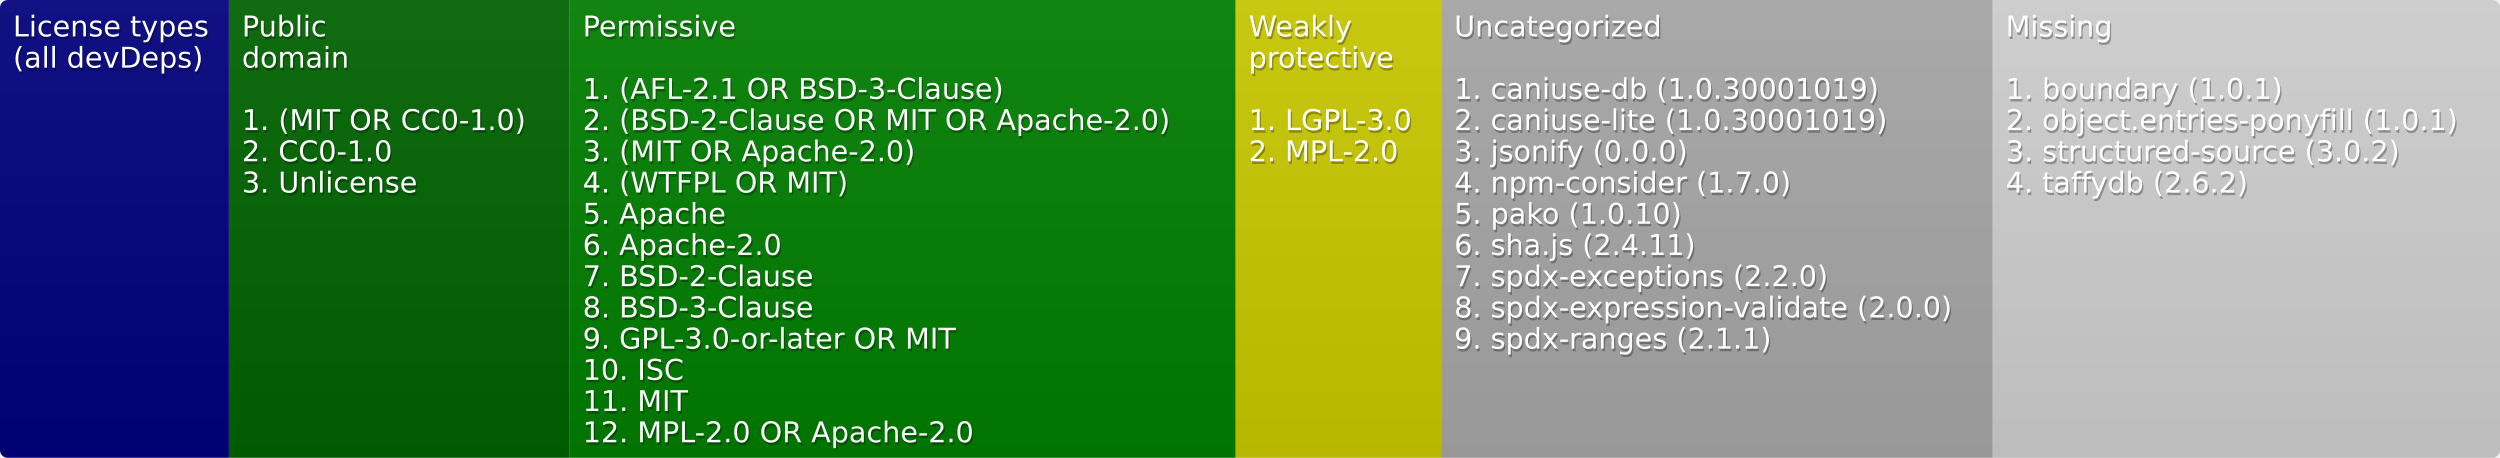
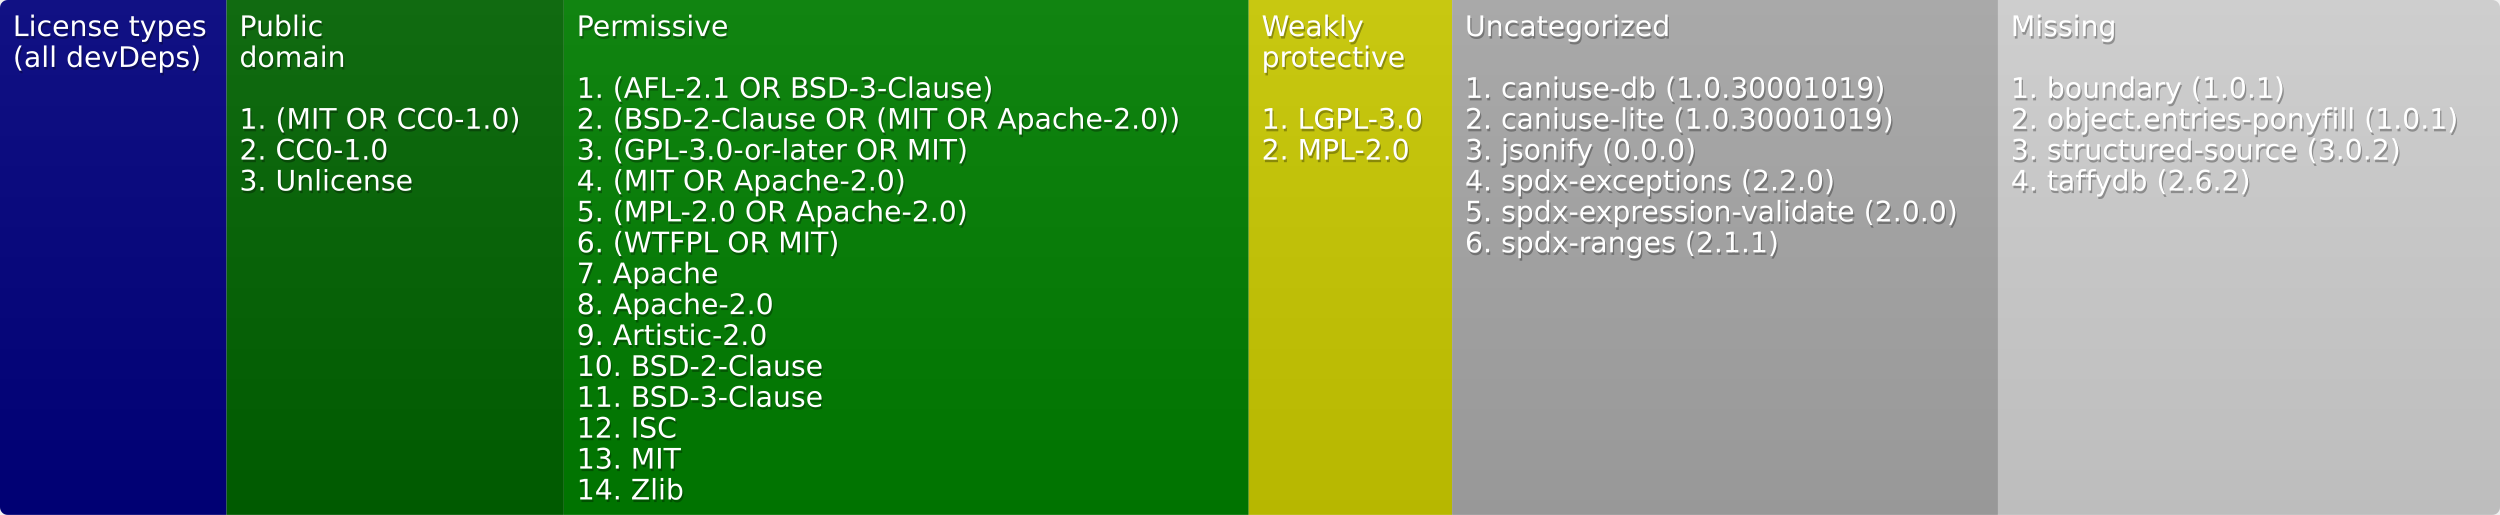
- <svg xmlns="http://www.w3.org/2000/svg" width="961" height="176">
+ <svg xmlns="http://www.w3.org/2000/svg" width="971" height="200">
  <defs>
    <linearGradient id="smooth" x2="0" y2="100%">
      <stop offset="0" stop-color="#aaa" stop-opacity=".1" />
      <stop offset="1" stop-opacity=".1" />
    </linearGradient>
    <style>text{font-size:11px;font-family:Verdana,DejaVu Sans,Geneva,sans-serif}text.shadow{fill:#010101;fill-opacity:.3}text.high{fill:#fff}</style>
    <mask id="round">
      <rect width="100%" height="100%" rx="3" fill="#fff" />
    </mask>
  </defs>
  <g id="bg" mask="url(#round)">
-     <path fill="navy" d="M0 0h88v176H0z" />
-     <path fill="#006400" d="M88 0h131v176H88z" />
-     <path fill="green" d="M219 0h256v176H219z" />
-     <path fill="#cc0" d="M475 0h79v176h-79z" />
-     <path fill="#a9a9a9" d="M554 0h212v176H554z" />
-     <path fill="#d3d3d3" d="M766 0h195v176H766z" />
-     <path fill="url(#smooth)" d="M0 0h961v176H0z" />
+     <path fill="navy" d="M0 0h88v200H0z" />
+     <path fill="#006400" d="M88 0h131v200H88z" />
+     <path fill="green" d="M219 0h266v200H219z" />
+     <path fill="#cc0" d="M485 0h79v200h-79z" />
+     <path fill="#a9a9a9" d="M564 0h212v200H564z" />
+     <path fill="#d3d3d3" d="M776 0h195v200H776z" />
+     <path fill="url(#smooth)" d="M0 0h971v200H0z" />
  </g>
  <g id="fg">
    <text class="shadow" x="5.5" y="15">License types</text>
    <text class="high" x="5" y="14">License types</text>
    <text class="shadow" x="5.5" y="27">(all devDeps)</text>
    <text class="high" x="5" y="26">(all devDeps)</text>
    <text class="shadow" x="93.5" y="15">Public</text>
    <text class="high" x="93" y="14">Public</text>
    <text class="shadow" x="93.5" y="27">domain</text>
    <text class="high" x="93" y="26">domain</text>
    <text class="shadow" x="93.5" y="51">1. (MIT OR CC0-1.0)</text>
    <text class="high" x="93" y="50">1. (MIT OR CC0-1.0)</text>
    <text class="shadow" x="93.5" y="63">2. CC0-1.0</text>
    <text class="high" x="93" y="62">2. CC0-1.0</text>
    <text class="shadow" x="93.5" y="75">3. Unlicense</text>
    <text class="high" x="93" y="74">3. Unlicense</text>
    <text class="shadow" x="224.5" y="15">Permissive</text>
    <text class="high" x="224" y="14">Permissive</text>
    <text class="shadow" x="224.5" y="39">1. (AFL-2.1 OR BSD-3-Clause)</text>
    <text class="high" x="224" y="38">1. (AFL-2.1 OR BSD-3-Clause)</text>
-     <text class="shadow" x="224.5" y="51">2. (BSD-2-Clause OR MIT OR Apache-2.0)</text>
-     <text class="high" x="224" y="50">2. (BSD-2-Clause OR MIT OR Apache-2.0)</text>
-     <text class="shadow" x="224.5" y="63">3. (MIT OR Apache-2.0)</text>
-     <text class="high" x="224" y="62">3. (MIT OR Apache-2.0)</text>
-     <text class="shadow" x="224.5" y="75">4. (WTFPL OR MIT)</text>
-     <text class="high" x="224" y="74">4. (WTFPL OR MIT)</text>
-     <text class="shadow" x="224.5" y="87">5. Apache</text>
-     <text class="high" x="224" y="86">5. Apache</text>
-     <text class="shadow" x="224.5" y="99">6. Apache-2.0</text>
-     <text class="high" x="224" y="98">6. Apache-2.0</text>
-     <text class="shadow" x="224.5" y="111">7. BSD-2-Clause</text>
-     <text class="high" x="224" y="110">7. BSD-2-Clause</text>
-     <text class="shadow" x="224.5" y="123">8. BSD-3-Clause</text>
-     <text class="high" x="224" y="122">8. BSD-3-Clause</text>
-     <text class="shadow" x="224.5" y="135">9. GPL-3.0-or-later OR MIT</text>
-     <text class="high" x="224" y="134">9. GPL-3.0-or-later OR MIT</text>
-     <text class="shadow" x="224.5" y="147">10. ISC</text>
-     <text class="high" x="224" y="146">10. ISC</text>
-     <text class="shadow" x="224.5" y="159">11. MIT</text>
-     <text class="high" x="224" y="158">11. MIT</text>
-     <text class="shadow" x="224.5" y="171">12. MPL-2.0 OR Apache-2.0</text>
-     <text class="high" x="224" y="170">12. MPL-2.0 OR Apache-2.0</text>
-     <text class="shadow" x="480.5" y="15">Weakly</text>
-     <text class="high" x="480" y="14">Weakly</text>
-     <text class="shadow" x="480.5" y="27">protective</text>
-     <text class="high" x="480" y="26">protective</text>
-     <text class="shadow" x="480.5" y="51">1. LGPL-3.0</text>
-     <text class="high" x="480" y="50">1. LGPL-3.0</text>
-     <text class="shadow" x="480.5" y="63">2. MPL-2.0</text>
-     <text class="high" x="480" y="62">2. MPL-2.0</text>
-     <text class="shadow" x="559.5" y="15">Uncategorized</text>
-     <text class="high" x="559" y="14">Uncategorized</text>
-     <text class="shadow" x="559.5" y="39">1. caniuse-db (1.0.30001019)</text>
-     <text class="high" x="559" y="38">1. caniuse-db (1.0.30001019)</text>
-     <text class="shadow" x="559.5" y="51">2. caniuse-lite (1.0.30001019)</text>
-     <text class="high" x="559" y="50">2. caniuse-lite (1.0.30001019)</text>
-     <text class="shadow" x="559.5" y="63">3. jsonify (0.0.0)</text>
-     <text class="high" x="559" y="62">3. jsonify (0.0.0)</text>
-     <text class="shadow" x="559.5" y="75">4. npm-consider (1.7.0)</text>
-     <text class="high" x="559" y="74">4. npm-consider (1.7.0)</text>
-     <text class="shadow" x="559.5" y="87">5. pako (1.0.10)</text>
-     <text class="high" x="559" y="86">5. pako (1.0.10)</text>
-     <text class="shadow" x="559.5" y="99">6. sha.js (2.4.11)</text>
-     <text class="high" x="559" y="98">6. sha.js (2.4.11)</text>
-     <text class="shadow" x="559.5" y="111">7. spdx-exceptions (2.2.0)</text>
-     <text class="high" x="559" y="110">7. spdx-exceptions (2.2.0)</text>
-     <text class="shadow" x="559.5" y="123">8. spdx-expression-validate (2.0.0)</text>
-     <text class="high" x="559" y="122">8. spdx-expression-validate (2.0.0)</text>
-     <text class="shadow" x="559.5" y="135">9. spdx-ranges (2.1.1)</text>
-     <text class="high" x="559" y="134">9. spdx-ranges (2.1.1)</text>
-     <text class="shadow" x="771.5" y="15">Missing</text>
-     <text class="high" x="771" y="14">Missing</text>
-     <text class="shadow" x="771.5" y="39">1. boundary (1.0.1)</text>
-     <text class="high" x="771" y="38">1. boundary (1.0.1)</text>
-     <text class="shadow" x="771.5" y="51">2. object.entries-ponyfill (1.0.1)</text>
-     <text class="high" x="771" y="50">2. object.entries-ponyfill (1.0.1)</text>
-     <text class="shadow" x="771.5" y="63">3. structured-source (3.0.2)</text>
-     <text class="high" x="771" y="62">3. structured-source (3.0.2)</text>
-     <text class="shadow" x="771.5" y="75">4. taffydb (2.6.2)</text>
-     <text class="high" x="771" y="74">4. taffydb (2.6.2)</text>
+     <text class="shadow" x="224.5" y="51">2. (BSD-2-Clause OR (MIT OR Apache-2.0))</text>
+     <text class="high" x="224" y="50">2. (BSD-2-Clause OR (MIT OR Apache-2.0))</text>
+     <text class="shadow" x="224.5" y="63">3. (GPL-3.0-or-later OR MIT)</text>
+     <text class="high" x="224" y="62">3. (GPL-3.0-or-later OR MIT)</text>
+     <text class="shadow" x="224.5" y="75">4. (MIT OR Apache-2.0)</text>
+     <text class="high" x="224" y="74">4. (MIT OR Apache-2.0)</text>
+     <text class="shadow" x="224.5" y="87">5. (MPL-2.0 OR Apache-2.0)</text>
+     <text class="high" x="224" y="86">5. (MPL-2.0 OR Apache-2.0)</text>
+     <text class="shadow" x="224.5" y="99">6. (WTFPL OR MIT)</text>
+     <text class="high" x="224" y="98">6. (WTFPL OR MIT)</text>
+     <text class="shadow" x="224.5" y="111">7. Apache</text>
+     <text class="high" x="224" y="110">7. Apache</text>
+     <text class="shadow" x="224.5" y="123">8. Apache-2.0</text>
+     <text class="high" x="224" y="122">8. Apache-2.0</text>
+     <text class="shadow" x="224.5" y="135">9. Artistic-2.0</text>
+     <text class="high" x="224" y="134">9. Artistic-2.0</text>
+     <text class="shadow" x="224.5" y="147">10. BSD-2-Clause</text>
+     <text class="high" x="224" y="146">10. BSD-2-Clause</text>
+     <text class="shadow" x="224.5" y="159">11. BSD-3-Clause</text>
+     <text class="high" x="224" y="158">11. BSD-3-Clause</text>
+     <text class="shadow" x="224.5" y="171">12. ISC</text>
+     <text class="high" x="224" y="170">12. ISC</text>
+     <text class="shadow" x="224.5" y="183">13. MIT</text>
+     <text class="high" x="224" y="182">13. MIT</text>
+     <text class="shadow" x="224.5" y="195">14. Zlib</text>
+     <text class="high" x="224" y="194">14. Zlib</text>
+     <text class="shadow" x="490.5" y="15">Weakly</text>
+     <text class="high" x="490" y="14">Weakly</text>
+     <text class="shadow" x="490.5" y="27">protective</text>
+     <text class="high" x="490" y="26">protective</text>
+     <text class="shadow" x="490.5" y="51">1. LGPL-3.0</text>
+     <text class="high" x="490" y="50">1. LGPL-3.0</text>
+     <text class="shadow" x="490.5" y="63">2. MPL-2.0</text>
+     <text class="high" x="490" y="62">2. MPL-2.0</text>
+     <text class="shadow" x="569.5" y="15">Uncategorized</text>
+     <text class="high" x="569" y="14">Uncategorized</text>
+     <text class="shadow" x="569.5" y="39">1. caniuse-db (1.0.30001019)</text>
+     <text class="high" x="569" y="38">1. caniuse-db (1.0.30001019)</text>
+     <text class="shadow" x="569.5" y="51">2. caniuse-lite (1.0.30001019)</text>
+     <text class="high" x="569" y="50">2. caniuse-lite (1.0.30001019)</text>
+     <text class="shadow" x="569.5" y="63">3. jsonify (0.0.0)</text>
+     <text class="high" x="569" y="62">3. jsonify (0.0.0)</text>
+     <text class="shadow" x="569.5" y="75">4. spdx-exceptions (2.2.0)</text>
+     <text class="high" x="569" y="74">4. spdx-exceptions (2.2.0)</text>
+     <text class="shadow" x="569.5" y="87">5. spdx-expression-validate (2.0.0)</text>
+     <text class="high" x="569" y="86">5. spdx-expression-validate (2.0.0)</text>
+     <text class="shadow" x="569.5" y="99">6. spdx-ranges (2.1.1)</text>
+     <text class="high" x="569" y="98">6. spdx-ranges (2.1.1)</text>
+     <text class="shadow" x="781.5" y="15">Missing</text>
+     <text class="high" x="781" y="14">Missing</text>
+     <text class="shadow" x="781.5" y="39">1. boundary (1.0.1)</text>
+     <text class="high" x="781" y="38">1. boundary (1.0.1)</text>
+     <text class="shadow" x="781.5" y="51">2. object.entries-ponyfill (1.0.1)</text>
+     <text class="high" x="781" y="50">2. object.entries-ponyfill (1.0.1)</text>
+     <text class="shadow" x="781.5" y="63">3. structured-source (3.0.2)</text>
+     <text class="high" x="781" y="62">3. structured-source (3.0.2)</text>
+     <text class="shadow" x="781.5" y="75">4. taffydb (2.6.2)</text>
+     <text class="high" x="781" y="74">4. taffydb (2.6.2)</text>
  </g>
</svg>
